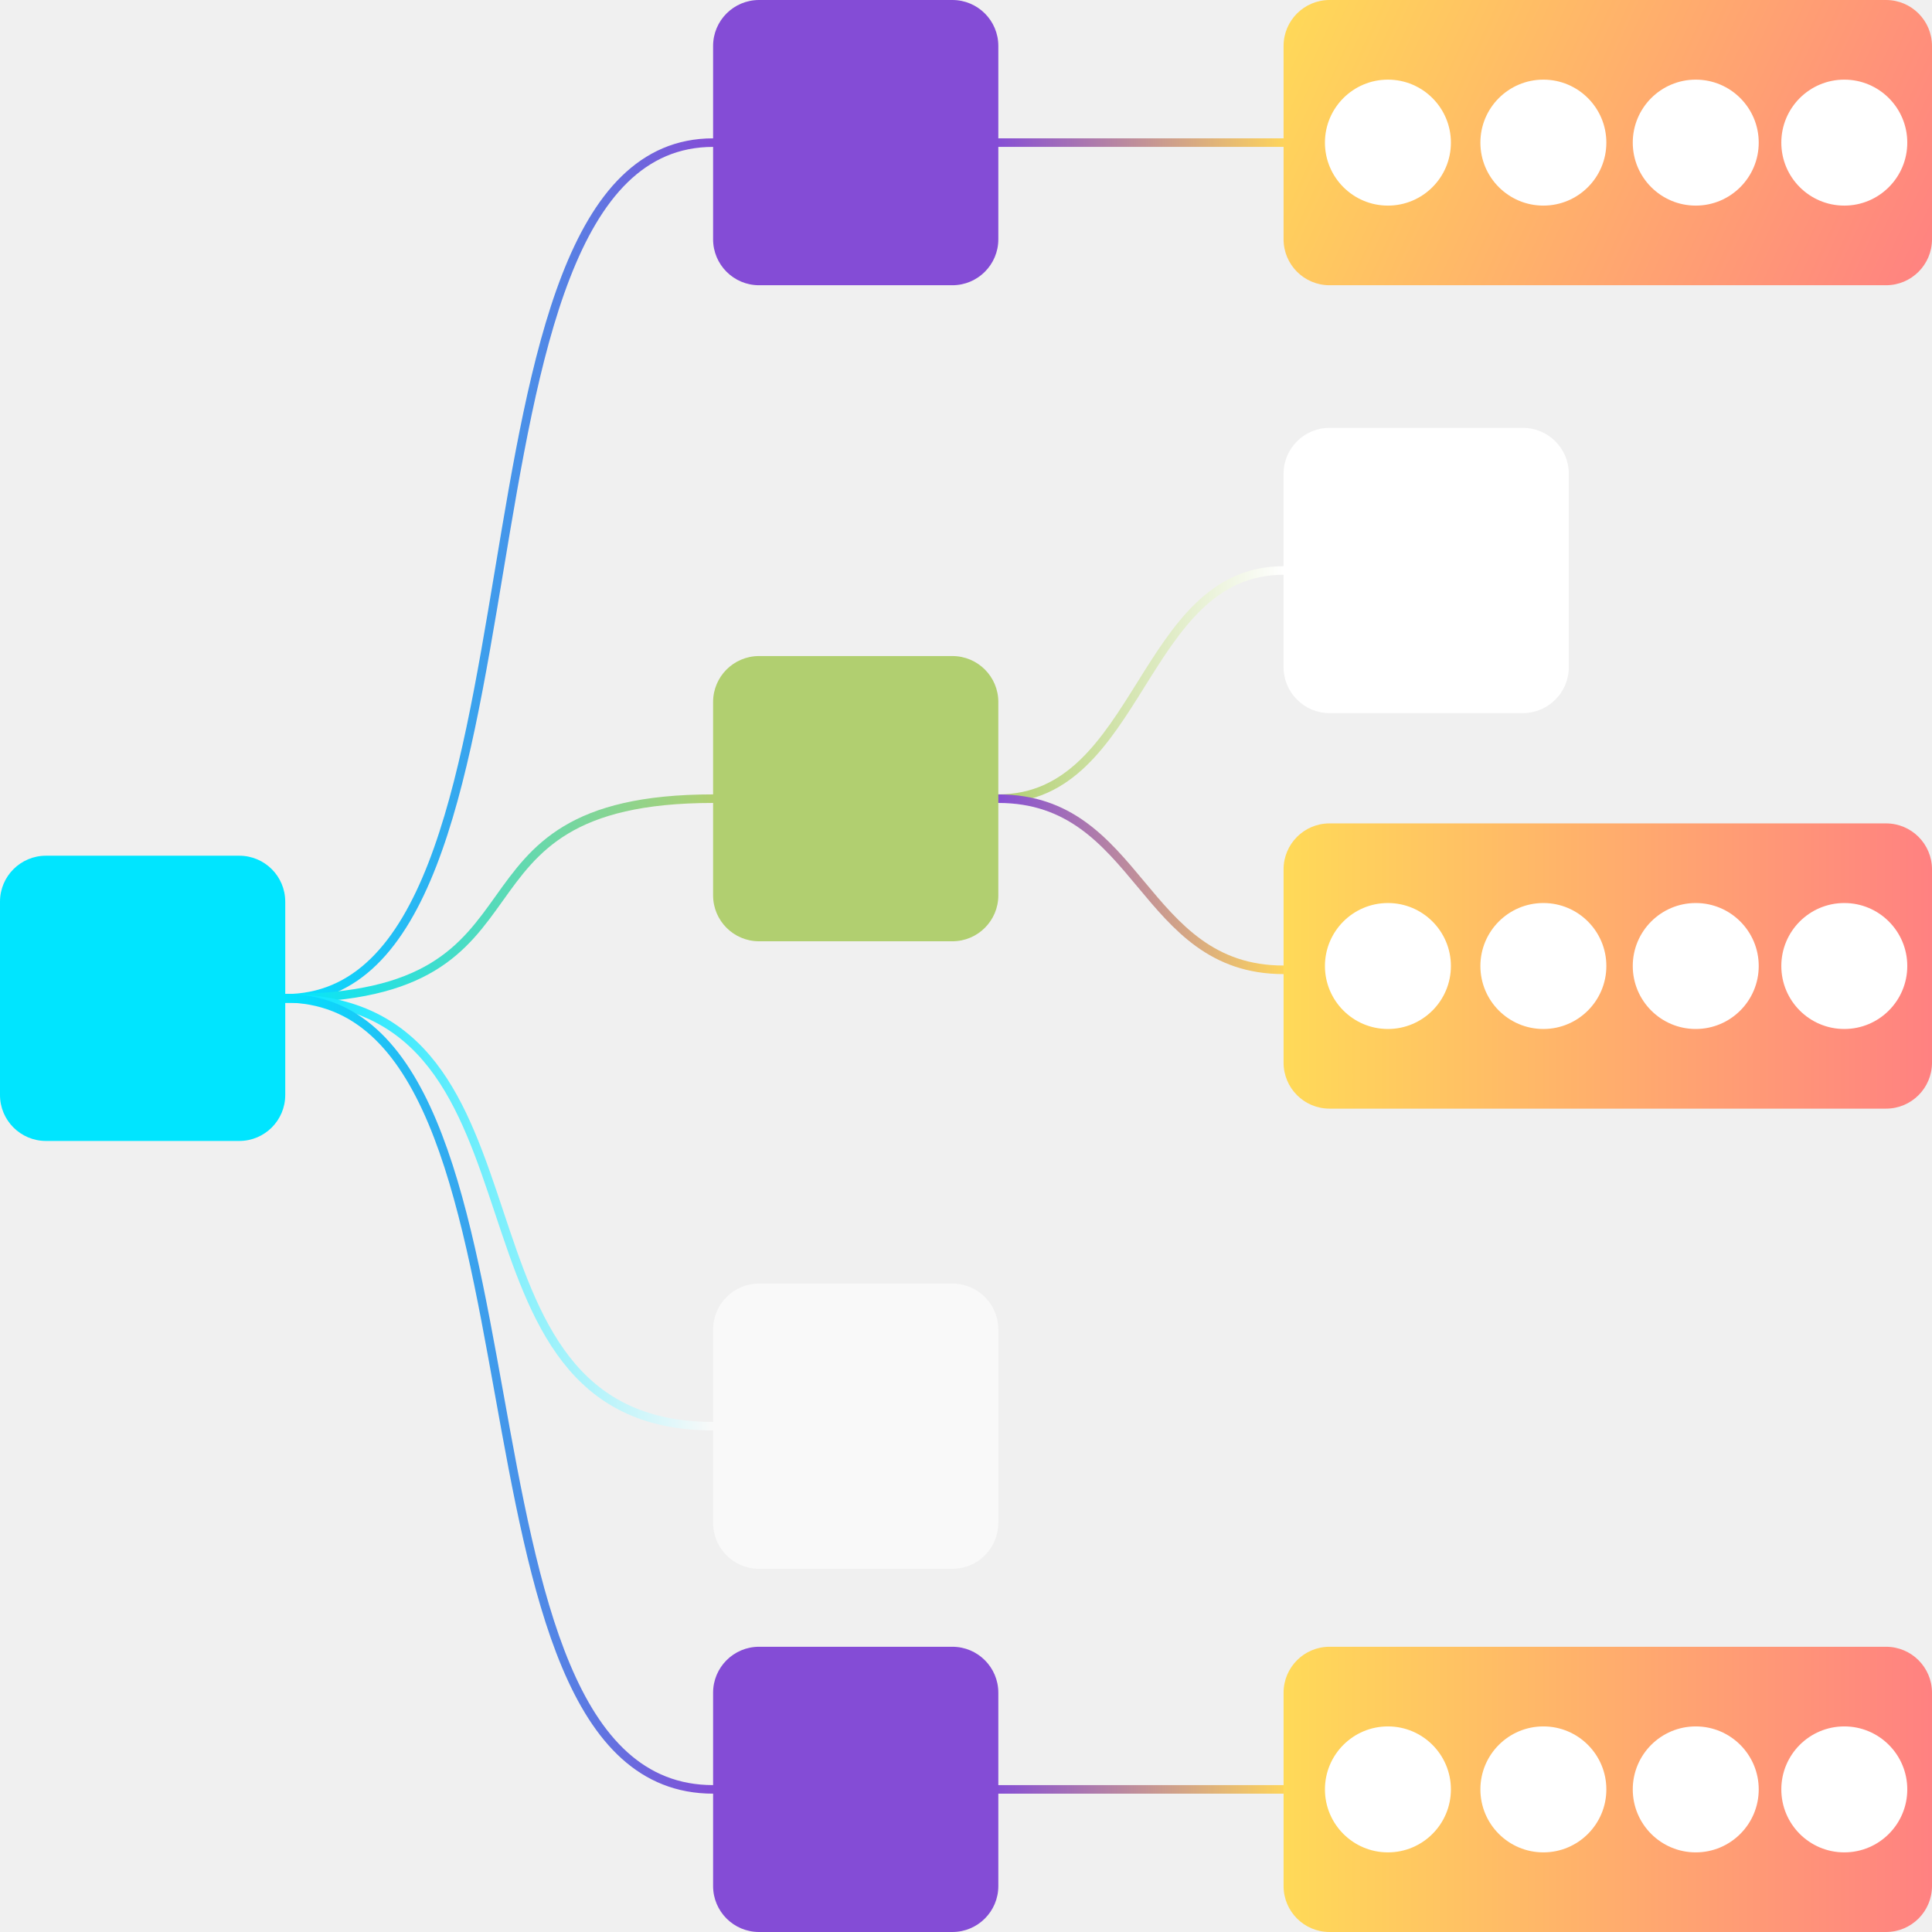
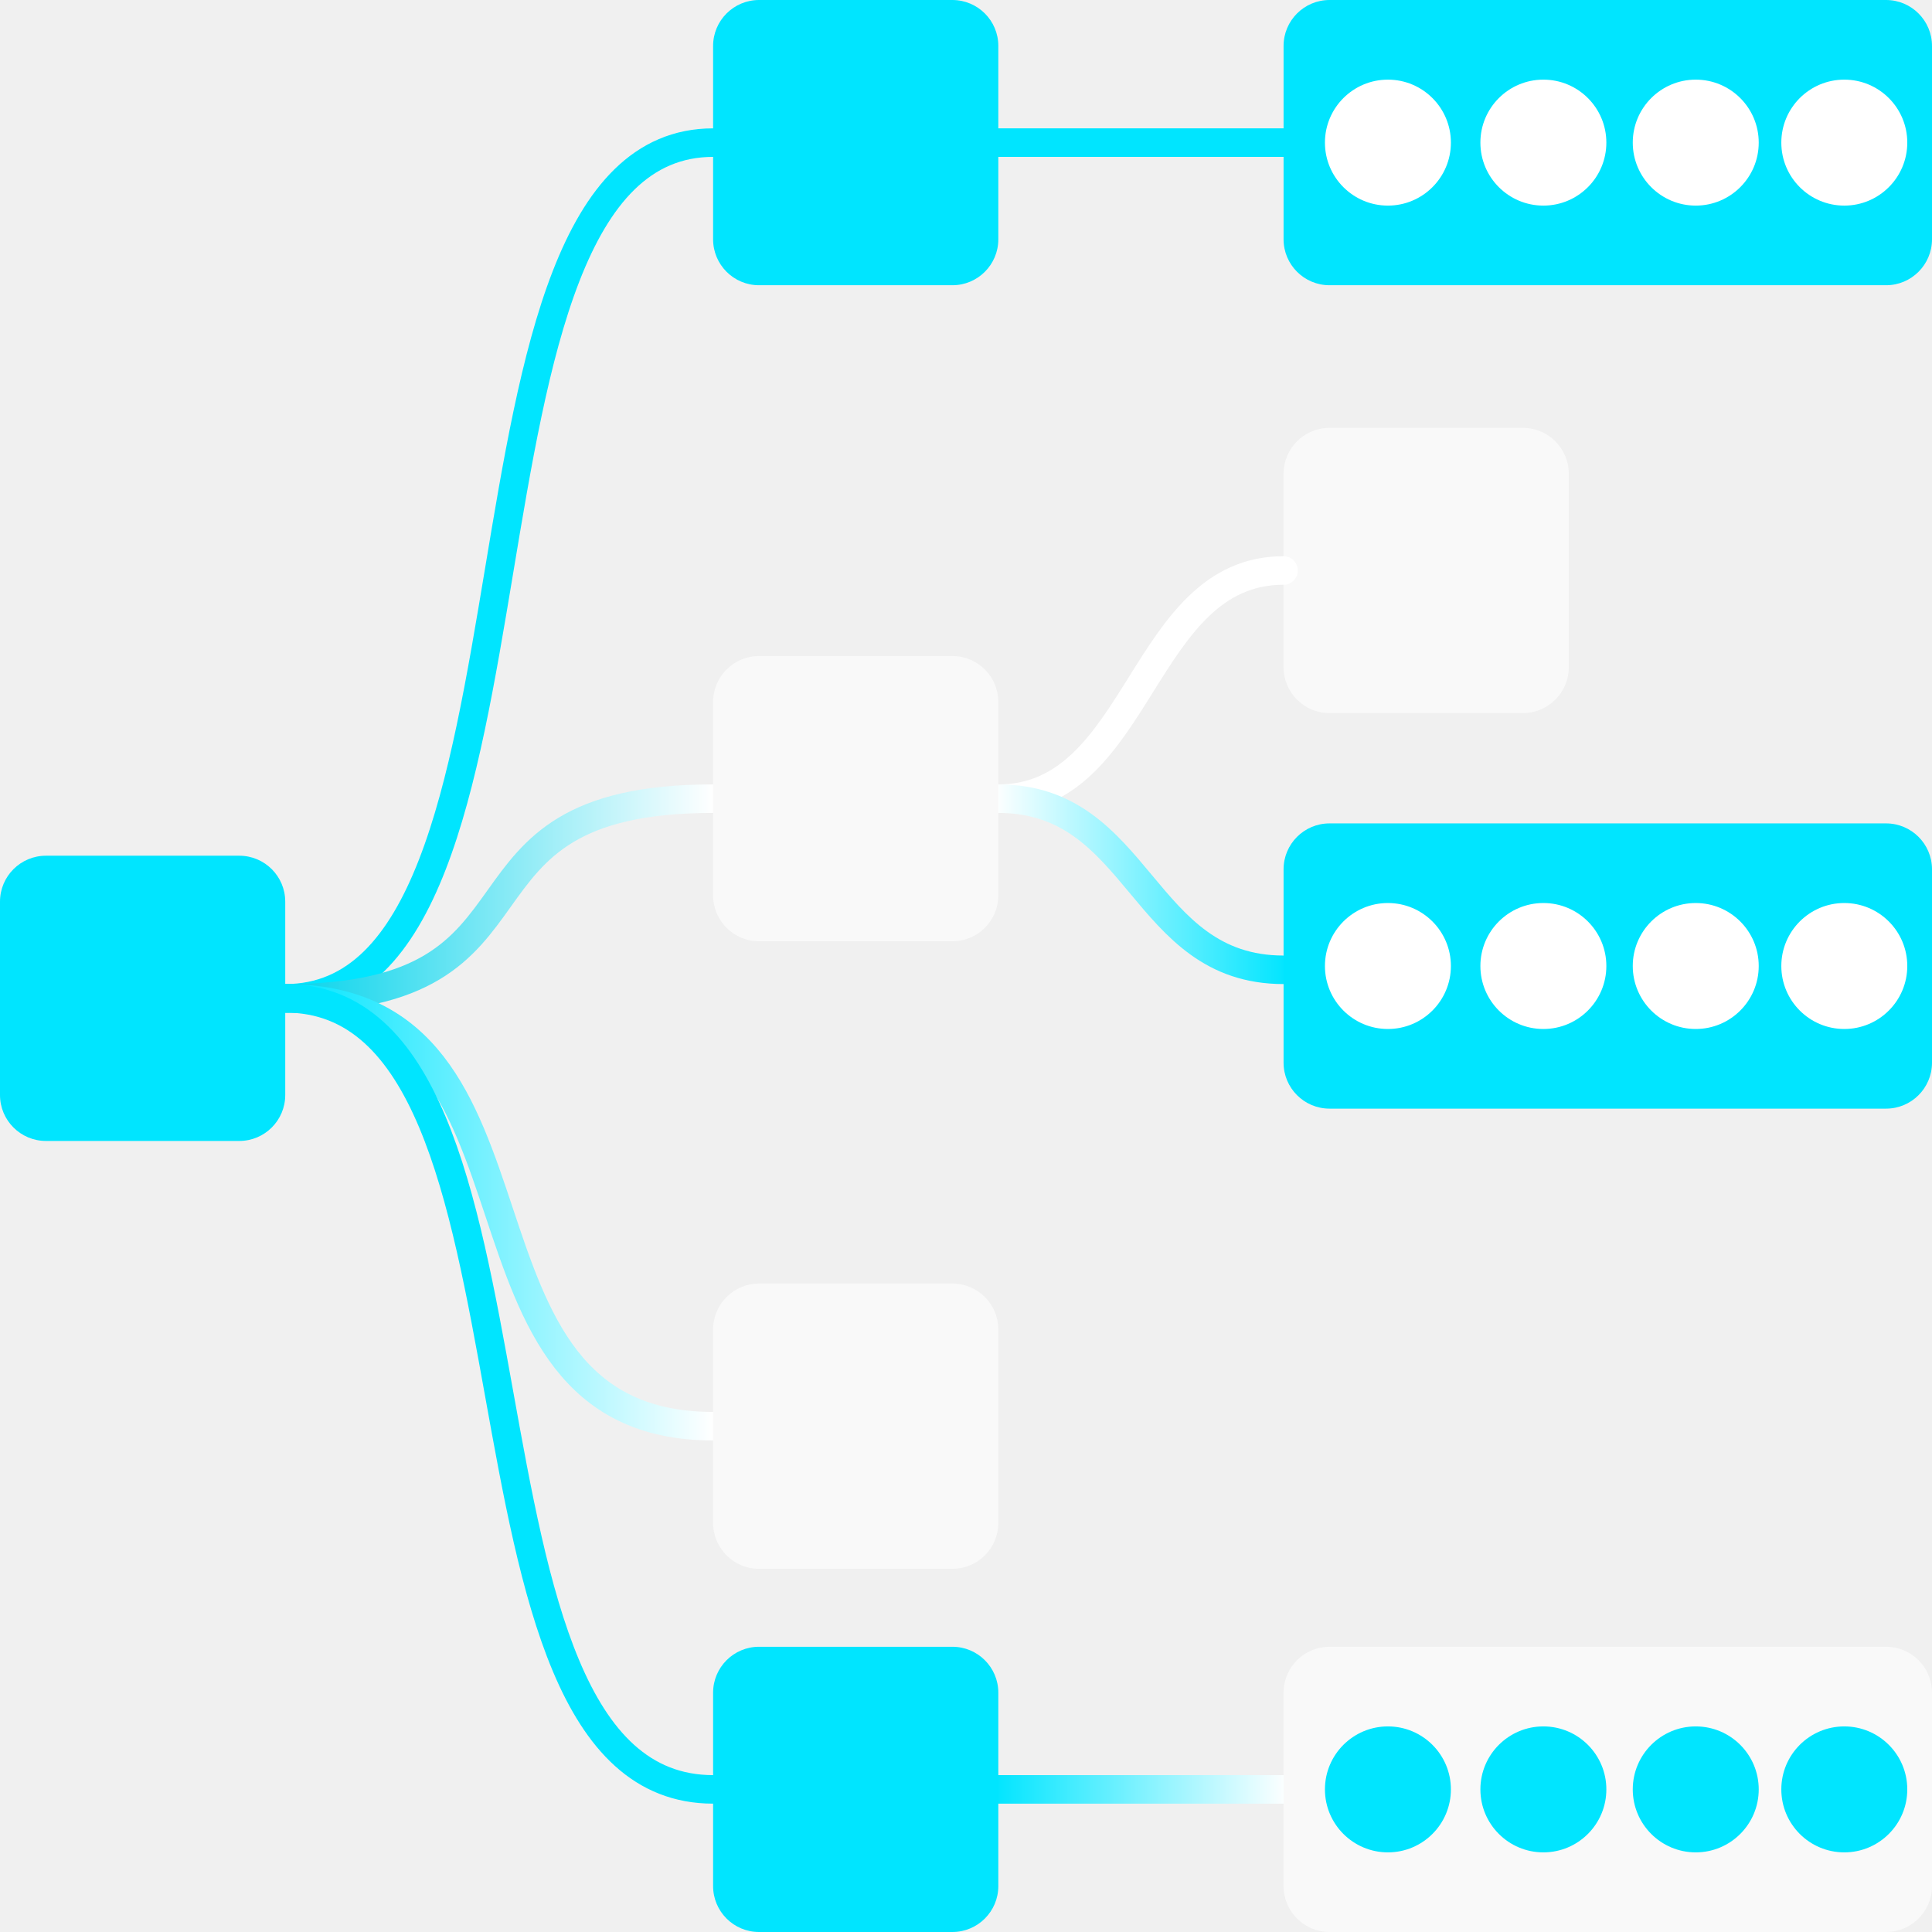
<svg xmlns="http://www.w3.org/2000/svg" xmlns:xlink="http://www.w3.org/1999/xlink" width="256" height="256" viewBox="0 0 67.733 67.733" version="1.1" id="svg1" xml:space="preserve">
  <defs id="defs1">
+     <linearGradient id="linearGradient3">
+       <stop style="stop-color:#00e5ff;stop-opacity:1;" offset="0" id="stop2" />
+       <stop style="stop-color:#ffffff;stop-opacity:1;" offset="1" id="stop3" />
+     </linearGradient>
+     <linearGradient id="linearGradient15">
+       <stop style="stop-color:#00e5ff;stop-opacity:1;" offset="0" id="stop14" />
+       <stop style="stop-color:#00e5ff;stop-opacity:1;" offset="1" id="stop15" />
+     </linearGradient>
+     <linearGradient id="linearGradient13">
+       <stop style="stop-color:#ffffff;stop-opacity:1;" offset="0" id="stop12" />
+       <stop style="stop-color:#00e5ff;stop-opacity:1;" offset="1" id="stop13" />
+     </linearGradient>
    <linearGradient id="linearGradient56">
-       <stop style="stop-color:#b1cf70;stop-opacity:1;" offset="0" id="stop56" />
+       <stop style="stop-color:#ffffff;stop-opacity:1;" offset="0" id="stop56" />
      <stop style="stop-color:#ffffff;stop-opacity:1;" offset="1" id="stop57" />
-     </linearGradient>
-     <linearGradient id="linearGradient48">
-       <stop style="stop-color:#844cd6;stop-opacity:1;" offset="0" id="stop48" />
-       <stop style="stop-color:#ffd65a;stop-opacity:1;" offset="1" id="stop49" />
    </linearGradient>
    <linearGradient id="linearGradient43">
      <stop style="stop-color:#00e5ff;stop-opacity:1;" offset="0" id="stop44" />
-       <stop style="stop-color:#f9f9f9;stop-opacity:1;" offset="1" id="stop45" />
+       <stop style="stop-color:#ffffff;stop-opacity:1;" offset="1" id="stop45" />
    </linearGradient>
    <linearGradient id="linearGradient42">
-       <stop style="stop-color:#00e5ff;stop-opacity:1;" offset="0.001" id="stop42" />
-       <stop style="stop-color:#b1cf70;stop-opacity:1;" offset="1" id="stop43" />
+       <stop style="stop-color:#05d3eb;stop-opacity:1;" offset="0.001" id="stop42" />
+       <stop style="stop-color:#ffffff;stop-opacity:1;" offset="1" id="stop43" />
    </linearGradient>
    <linearGradient id="linearGradient38">
      <stop style="stop-color:#00e5ff;stop-opacity:1;" offset="0" id="stop38" />
-       <stop style="stop-color:#844cd6;stop-opacity:1;" offset="1" id="stop39" />
+       <stop style="stop-color:#00e5ff;stop-opacity:1;" offset="1" id="stop39" />
    </linearGradient>
-     <linearGradient id="linearGradient16">
-       <stop style="stop-color:#ffda58;stop-opacity:1;" offset="0" id="stop16" />
-       <stop style="stop-color:#ff8181;stop-opacity:1;" offset="1" id="stop17" />
-     </linearGradient>
-     <linearGradient xlink:href="#linearGradient16" id="linearGradient17" x1="45.583" y1="5.766" x2="67.733" y2="15.766" gradientUnits="userSpaceOnUse" gradientTransform="matrix(1.026336,0,0,1,-1.783804,0)" />
-     <linearGradient xlink:href="#linearGradient16" id="linearGradient19" x1="45.583" y1="39.633" x2="67.733" y2="39.633" gradientUnits="userSpaceOnUse" gradientTransform="matrix(1.026336,0,0,1,-1.783804,0)" />
-     <linearGradient xlink:href="#linearGradient16" id="linearGradient21" x1="45.583" y1="68.499" x2="67.733" y2="68.499" gradientUnits="userSpaceOnUse" gradientTransform="matrix(1.026336,0,0,1,-1.783804,0)" />
-     <linearGradient xlink:href="#linearGradient38" id="linearGradient39" x1="10" y1="23.766" x2="25" y2="23.766" gradientUnits="userSpaceOnUse" />
+     <linearGradient xlink:href="#linearGradient15" id="linearGradient39" x1="10" y1="23.766" x2="25" y2="23.766" gradientUnits="userSpaceOnUse" />
    <linearGradient xlink:href="#linearGradient42" id="linearGradient41" x1="10" y1="36.766" x2="25" y2="36.766" gradientUnits="userSpaceOnUse" />
    <linearGradient xlink:href="#linearGradient43" id="linearGradient45" x1="10" y1="47.766" x2="25" y2="47.766" gradientUnits="userSpaceOnUse" />
    <linearGradient xlink:href="#linearGradient38" id="linearGradient47" x1="9.85" y1="54.633" x2="25.15" y2="54.633" gradientUnits="userSpaceOnUse" />
-     <linearGradient xlink:href="#linearGradient48" id="linearGradient49" x1="34.85" y1="10.766" x2="45.15" y2="10.766" gradientUnits="userSpaceOnUse" />
-     <linearGradient xlink:href="#linearGradient48" id="linearGradient51" x1="34.85" y1="36.766" x2="45.15" y2="36.766" gradientUnits="userSpaceOnUse" />
-     <linearGradient xlink:href="#linearGradient48" id="linearGradient53" x1="34.85" y1="68.499" x2="45.15" y2="68.499" gradientUnits="userSpaceOnUse" />
+     <linearGradient xlink:href="#linearGradient13" id="linearGradient51" x1="34.85" y1="36.766" x2="45.15" y2="36.766" gradientUnits="userSpaceOnUse" />
+     <linearGradient xlink:href="#linearGradient3" id="linearGradient53" x1="34.85" y1="68.499" x2="45.15" y2="68.499" gradientUnits="userSpaceOnUse" />
    <linearGradient xlink:href="#linearGradient56" id="linearGradient55" x1="35" y1="29.766" x2="45" y2="29.766" gradientUnits="userSpaceOnUse" />
  </defs>
  <g id="layer2" style="display:inline" transform="translate(-2.852625e-7,-5.76595)">
-     <rect style="fill:#ffffff;fill-opacity:1;stroke-width:1.49;stroke-linecap:round" id="rect15" width="10" height="10" x="45" y="20.766" ry="1.611" />
-     <path style="fill:none;fill-opacity:1;stroke:url(#linearGradient39);stroke-width:0.3;stroke-linecap:round;stroke-dasharray:none;stroke-opacity:1" d="m 10,40.766 c 10,0 5,-30 15,-30" id="path31" />
-     <path style="fill:none;fill-opacity:1;stroke:url(#linearGradient41);stroke-width:0.3;stroke-linecap:round;stroke-dasharray:none;stroke-opacity:1" d="m 10,40.766 c 10,0 5,-7 15,-7" id="path32" />
-     <path style="fill:none;fill-opacity:1;stroke:url(#linearGradient45);stroke-width:0.3;stroke-linecap:round;stroke-dasharray:none;stroke-opacity:1" d="m 10,40.766 c 10,0 5,15 15,15" id="path33" />
-     <path style="fill:none;fill-opacity:1;stroke:url(#linearGradient47);stroke-width:0.3;stroke-linecap:round;stroke-dasharray:none;stroke-opacity:1" d="m 10,40.766 c 10,0 5,27.733 15,27.733" id="path34" />
-     <path style="fill:none;fill-opacity:1;stroke:url(#linearGradient55);stroke-width:0.3;stroke-linecap:round;stroke-dasharray:none;stroke-opacity:1" d="m 35,33.766 c 5,0 5,-8 10,-8" id="path35" />
-     <path style="fill:none;fill-opacity:1;stroke:url(#linearGradient51);stroke-width:0.3;stroke-linecap:round;stroke-dasharray:none;stroke-opacity:1" d="m 35,33.766 c 5,0 5,6 10,6" id="path36" />
-     <path style="fill:none;fill-opacity:1;stroke:url(#linearGradient49);stroke-width:0.3;stroke-linecap:round;stroke-dasharray:none;stroke-opacity:1" d="M 35,10.766 H 45" id="path37" />
-     <path style="fill:none;fill-opacity:1;stroke:url(#linearGradient53);stroke-width:0.3;stroke-linecap:round;stroke-dasharray:none;stroke-opacity:1" d="M 35,68.499 H 45" id="path38" />
-     <rect style="fill:#b1cf70;fill-opacity:1;stroke-width:1.49;stroke-linecap:round" id="rect7" width="10" height="10" x="25" y="28.766" ry="1.611" />
-     <rect style="fill:#844cd6;fill-opacity:1;stroke-width:1.49;stroke-linecap:round" id="rect8" width="10" height="10" x="25" y="5.766" ry="1.611" />
+     <rect style="fill:#f9f9f9;fill-opacity:1;stroke-width:1.49;stroke-linecap:round" id="rect15" width="10" height="10" x="45" y="20.766" ry="1.611" />
+     <path style="fill:none;fill-opacity:1;stroke:url(#linearGradient39);stroke-width:1;stroke-linecap:round;stroke-dasharray:none;stroke-opacity:1" d="m 10,40.766 c 10,0 5,-30 15,-30" id="path31" />
+     <path style="fill:none;fill-opacity:1;stroke:url(#linearGradient41);stroke-width:1;stroke-linecap:round;stroke-dasharray:none;stroke-opacity:1" d="m 10,40.766 c 10,0 5,-7 15,-7" id="path32" />
+     <path style="fill:none;fill-opacity:1;stroke:url(#linearGradient45);stroke-width:1;stroke-linecap:round;stroke-dasharray:none;stroke-opacity:1" d="m 10,40.766 c 10,0 5,15 15,15" id="path33" />
+     <path style="fill:none;fill-opacity:1;stroke:url(#linearGradient47);stroke-width:1;stroke-linecap:round;stroke-dasharray:none;stroke-opacity:1" d="m 10,40.766 c 10,0 5,27.733 15,27.733" id="path34" />
+     <path style="fill:none;fill-opacity:1;stroke:url(#linearGradient55);stroke-width:1;stroke-linecap:round;stroke-dasharray:none;stroke-opacity:1" d="m 35,33.766 c 5,0 5,-8 10,-8" id="path35" />
+     <path style="fill:none;fill-opacity:1;stroke:url(#linearGradient51);stroke-width:1;stroke-linecap:round;stroke-dasharray:none;stroke-opacity:1" d="m 35,33.766 c 5,0 5,6 10,6" id="path36" />
+     <path style="fill:none;fill-opacity:1;stroke:#00e5ff;stroke-width:1;stroke-linecap:round;stroke-dasharray:none;stroke-opacity:1" d="M 35,10.766 H 45" id="path37" />
+     <path style="fill:none;fill-opacity:1;stroke:url(#linearGradient53);stroke-width:1;stroke-linecap:round;stroke-dasharray:none;stroke-opacity:1" d="M 35,68.499 H 45" id="path38" />
+     <rect style="fill:#f9f9f9;fill-opacity:1;stroke-width:1.49;stroke-linecap:round" id="rect7" width="10" height="10" x="25" y="28.766" ry="1.611" />
+     <rect style="fill:#00e5ff;fill-opacity:1;stroke-width:1.49;stroke-linecap:round" id="rect8" width="10" height="10" x="25" y="5.766" ry="1.611" />
    <rect style="fill:#f9f9f9;fill-opacity:1;stroke-width:1.49;stroke-linecap:round" id="rect9" width="10" height="10" x="25" y="50.766" ry="1.611" />
-     <rect style="fill:#844cd6;fill-opacity:1;stroke-width:1.49;stroke-linecap:round" id="rect12" width="10" height="10" x="25" y="63.499" ry="1.611" />
+     <rect style="fill:#00e5ff;fill-opacity:1;stroke-width:1.49;stroke-linecap:round" id="rect12" width="10" height="10" x="25" y="63.499" ry="1.611" />
    <rect style="fill:#00e5ff;fill-opacity:1;stroke-width:1.49;stroke-linecap:round" id="rect5" width="10" height="10" x="3.0712121e-07" y="35.766" ry="1.611" />
-     <rect style="fill:url(#linearGradient17);fill-opacity:1;stroke-width:2.247;stroke-linecap:round" id="rect14" width="22.733" height="10" x="45" y="5.766" ry="1.611" />
+     <rect style="fill:#00e5ff;fill-opacity:1;stroke-width:2.247;stroke-linecap:round" id="rect14" width="22.733" height="10" x="45" y="5.766" ry="1.611" />
    <g id="g23" transform="translate(-0.3416672)">
      <circle style="fill:#ffffff;fill-opacity:1;stroke-width:0.883;stroke-linecap:round" id="path21" cx="49" cy="10.766" r="2.208" />
      <circle style="fill:#ffffff;fill-opacity:1;stroke-width:0.883;stroke-linecap:round" id="circle21" cx="54.45" cy="10.766" r="2.208" />
      <circle style="fill:#ffffff;fill-opacity:1;stroke-width:0.883;stroke-linecap:round" id="circle22" cx="59.792" cy="10.766" r="2.208" />
      <circle style="fill:#ffffff;fill-opacity:1;stroke-width:0.883;stroke-linecap:round" id="circle23" cx="65" cy="10.766" r="2.208" />
    </g>
-     <rect style="fill:url(#linearGradient19);stroke-width:2.247;stroke-linecap:round" id="rect10" width="22.733" height="10" x="45" y="34.633" ry="1.611" />
+     <rect style="fill:#00e5ff;stroke-width:2.247;stroke-linecap:round;fill-opacity:1" id="rect10" width="22.733" height="10" x="45" y="34.633" ry="1.611" />
    <g id="g27" transform="translate(-0.3416672,28.86666)">
      <circle style="fill:#ffffff;fill-opacity:1;stroke-width:0.883;stroke-linecap:round" id="circle24" cx="49" cy="10.766" r="2.208" />
      <circle style="fill:#ffffff;fill-opacity:1;stroke-width:0.883;stroke-linecap:round" id="circle25" cx="54.45" cy="10.766" r="2.208" />
      <circle style="fill:#ffffff;fill-opacity:1;stroke-width:0.883;stroke-linecap:round" id="circle26" cx="59.792" cy="10.766" r="2.208" />
      <circle style="fill:#ffffff;fill-opacity:1;stroke-width:0.883;stroke-linecap:round" id="circle27" cx="65" cy="10.766" r="2.208" />
    </g>
-     <rect style="fill:url(#linearGradient21);stroke-width:2.247;stroke-linecap:round" id="rect13" width="22.733" height="10" x="45" y="63.499" ry="1.611" />
-     <g id="g31" transform="translate(-0.3416672,57.73333)">
-       <circle style="fill:#ffffff;fill-opacity:1;stroke-width:0.883;stroke-linecap:round" id="circle28" cx="49" cy="10.766" r="2.208" />
-       <circle style="fill:#ffffff;fill-opacity:1;stroke-width:0.883;stroke-linecap:round" id="circle29" cx="54.45" cy="10.766" r="2.208" />
-       <circle style="fill:#ffffff;fill-opacity:1;stroke-width:0.883;stroke-linecap:round" id="circle30" cx="59.792" cy="10.766" r="2.208" />
-       <circle style="fill:#ffffff;fill-opacity:1;stroke-width:0.883;stroke-linecap:round" id="circle31" cx="65" cy="10.766" r="2.208" />
+     <rect style="fill:#f9f9f9;stroke-width:2.247;stroke-linecap:round;fill-opacity:1" id="rect13" width="22.733" height="10" x="45" y="63.499" ry="1.611" />
+     <g id="g31" transform="translate(-0.3416672,57.73333)" style="fill:#00e5ff;fill-opacity:1">
+       <circle style="fill:#00e5ff;fill-opacity:1;stroke-width:0.883;stroke-linecap:round" id="circle28" cx="49" cy="10.766" r="2.208" />
+       <circle style="fill:#00e5ff;fill-opacity:1;stroke-width:0.883;stroke-linecap:round" id="circle29" cx="54.45" cy="10.766" r="2.208" />
+       <circle style="fill:#00e5ff;fill-opacity:1;stroke-width:0.883;stroke-linecap:round" id="circle30" cx="59.792" cy="10.766" r="2.208" />
+       <circle style="fill:#00e5ff;fill-opacity:1;stroke-width:0.883;stroke-linecap:round" id="circle31" cx="65" cy="10.766" r="2.208" />
    </g>
  </g>
</svg>
